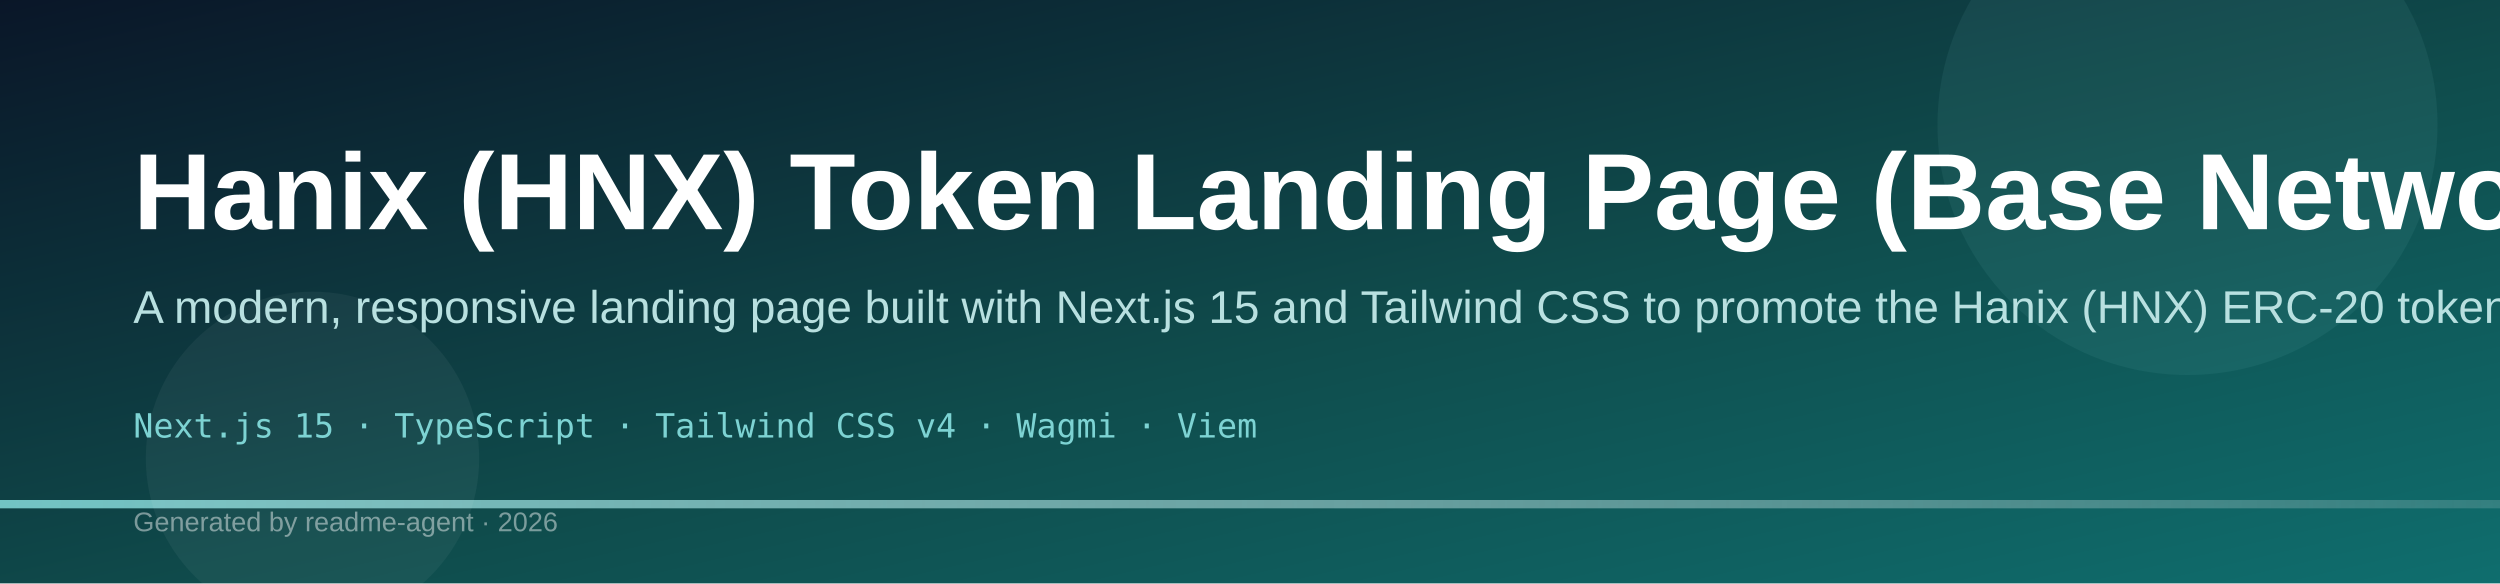
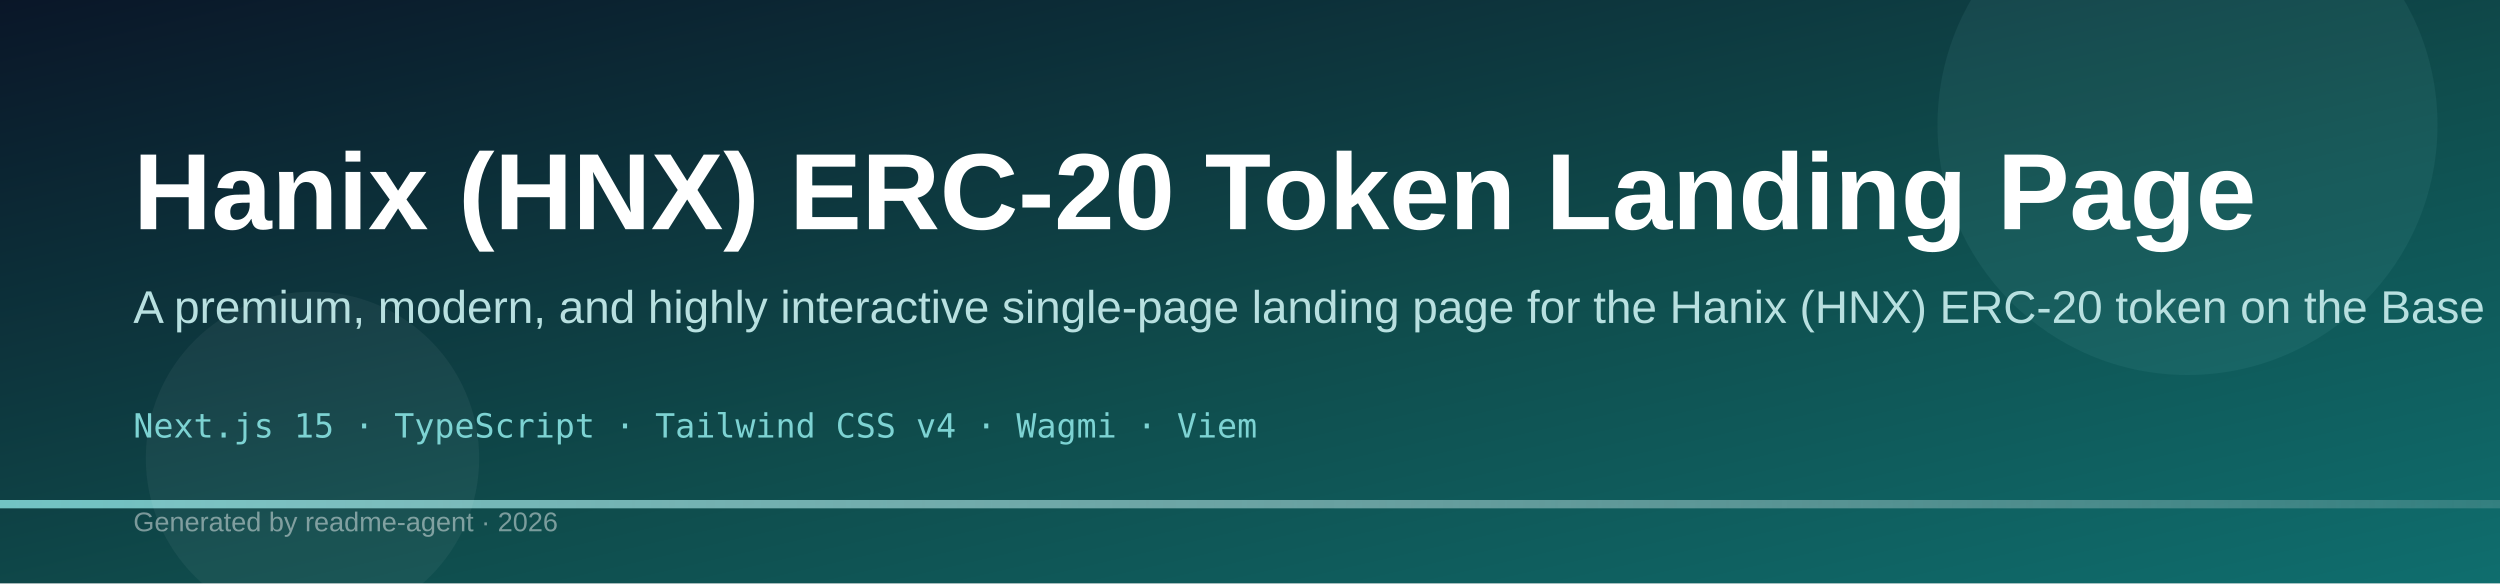
- <svg xmlns="http://www.w3.org/2000/svg" width="1200" height="280" viewBox="0 0 1200 280" role="img" aria-label="Hanix (HNX) Token Landing Page (Base Network)">
+ <svg xmlns="http://www.w3.org/2000/svg" width="1200" height="280" viewBox="0 0 1200 280" role="img" aria-label="Hanix (HNX) ERC-20 Token Landing Page">
  <defs>
    <linearGradient id="bg" x1="0%" y1="0%" x2="100%" y2="100%">
      <stop offset="0%" stop-color="#0a1628" />
      <stop offset="55%" stop-color="#0f4c4c" />
      <stop offset="100%" stop-color="#0f6e6e" />
    </linearGradient>
    <linearGradient id="accent" x1="0%" y1="0%" x2="100%" y2="0%">
      <stop offset="0%" stop-color="#7dd3d3" stop-opacity="0.9" />
      <stop offset="100%" stop-color="#ffffff" stop-opacity="0.15" />
    </linearGradient>
  </defs>
  <rect width="1200" height="280" fill="url(#bg)" />
  <rect x="0" y="240" width="1200" height="4" fill="url(#accent)" />
  <circle cx="1050" cy="60" r="120" fill="#7dd3d3" fill-opacity="0.08" />
  <circle cx="150" cy="220" r="80" fill="#ffffff" fill-opacity="0.05" />
-   <text x="64" y="110" fill="#ffffff" font-family="Segoe UI, Arial, sans-serif" font-size="52" font-weight="700">Hanix (HNX) Token Landing Page (Base Network)</text>
-   <text x="64" y="155" fill="#b8e0e0" font-family="Segoe UI, Arial, sans-serif" font-size="22">A modern, responsive landing page built with Next.js 15 and Tailwind CSS to promote the Hanix (HNX) ERC-20 token on the </text>
+   <text x="64" y="110" fill="#ffffff" font-family="Segoe UI, Arial, sans-serif" font-size="52" font-weight="700">Hanix (HNX) ERC-20 Token Landing Page</text>
+   <text x="64" y="155" fill="#b8e0e0" font-family="Segoe UI, Arial, sans-serif" font-size="22">A premium, modern, and highly interactive single-page landing page for the Hanix (HNX) ERC-20 token on the Base network,</text>
  <text x="64" y="210" fill="#7dd3d3" font-family="Consolas, monospace" font-size="16">Next.js 15 · TypeScript · Tailwind CSS v4 · Wagmi · Viem</text>
  <text x="64" y="255" fill="#ffffff" fill-opacity="0.45" font-family="Segoe UI, Arial, sans-serif" font-size="13">Generated by readme-agent · 2026</text>
</svg>
